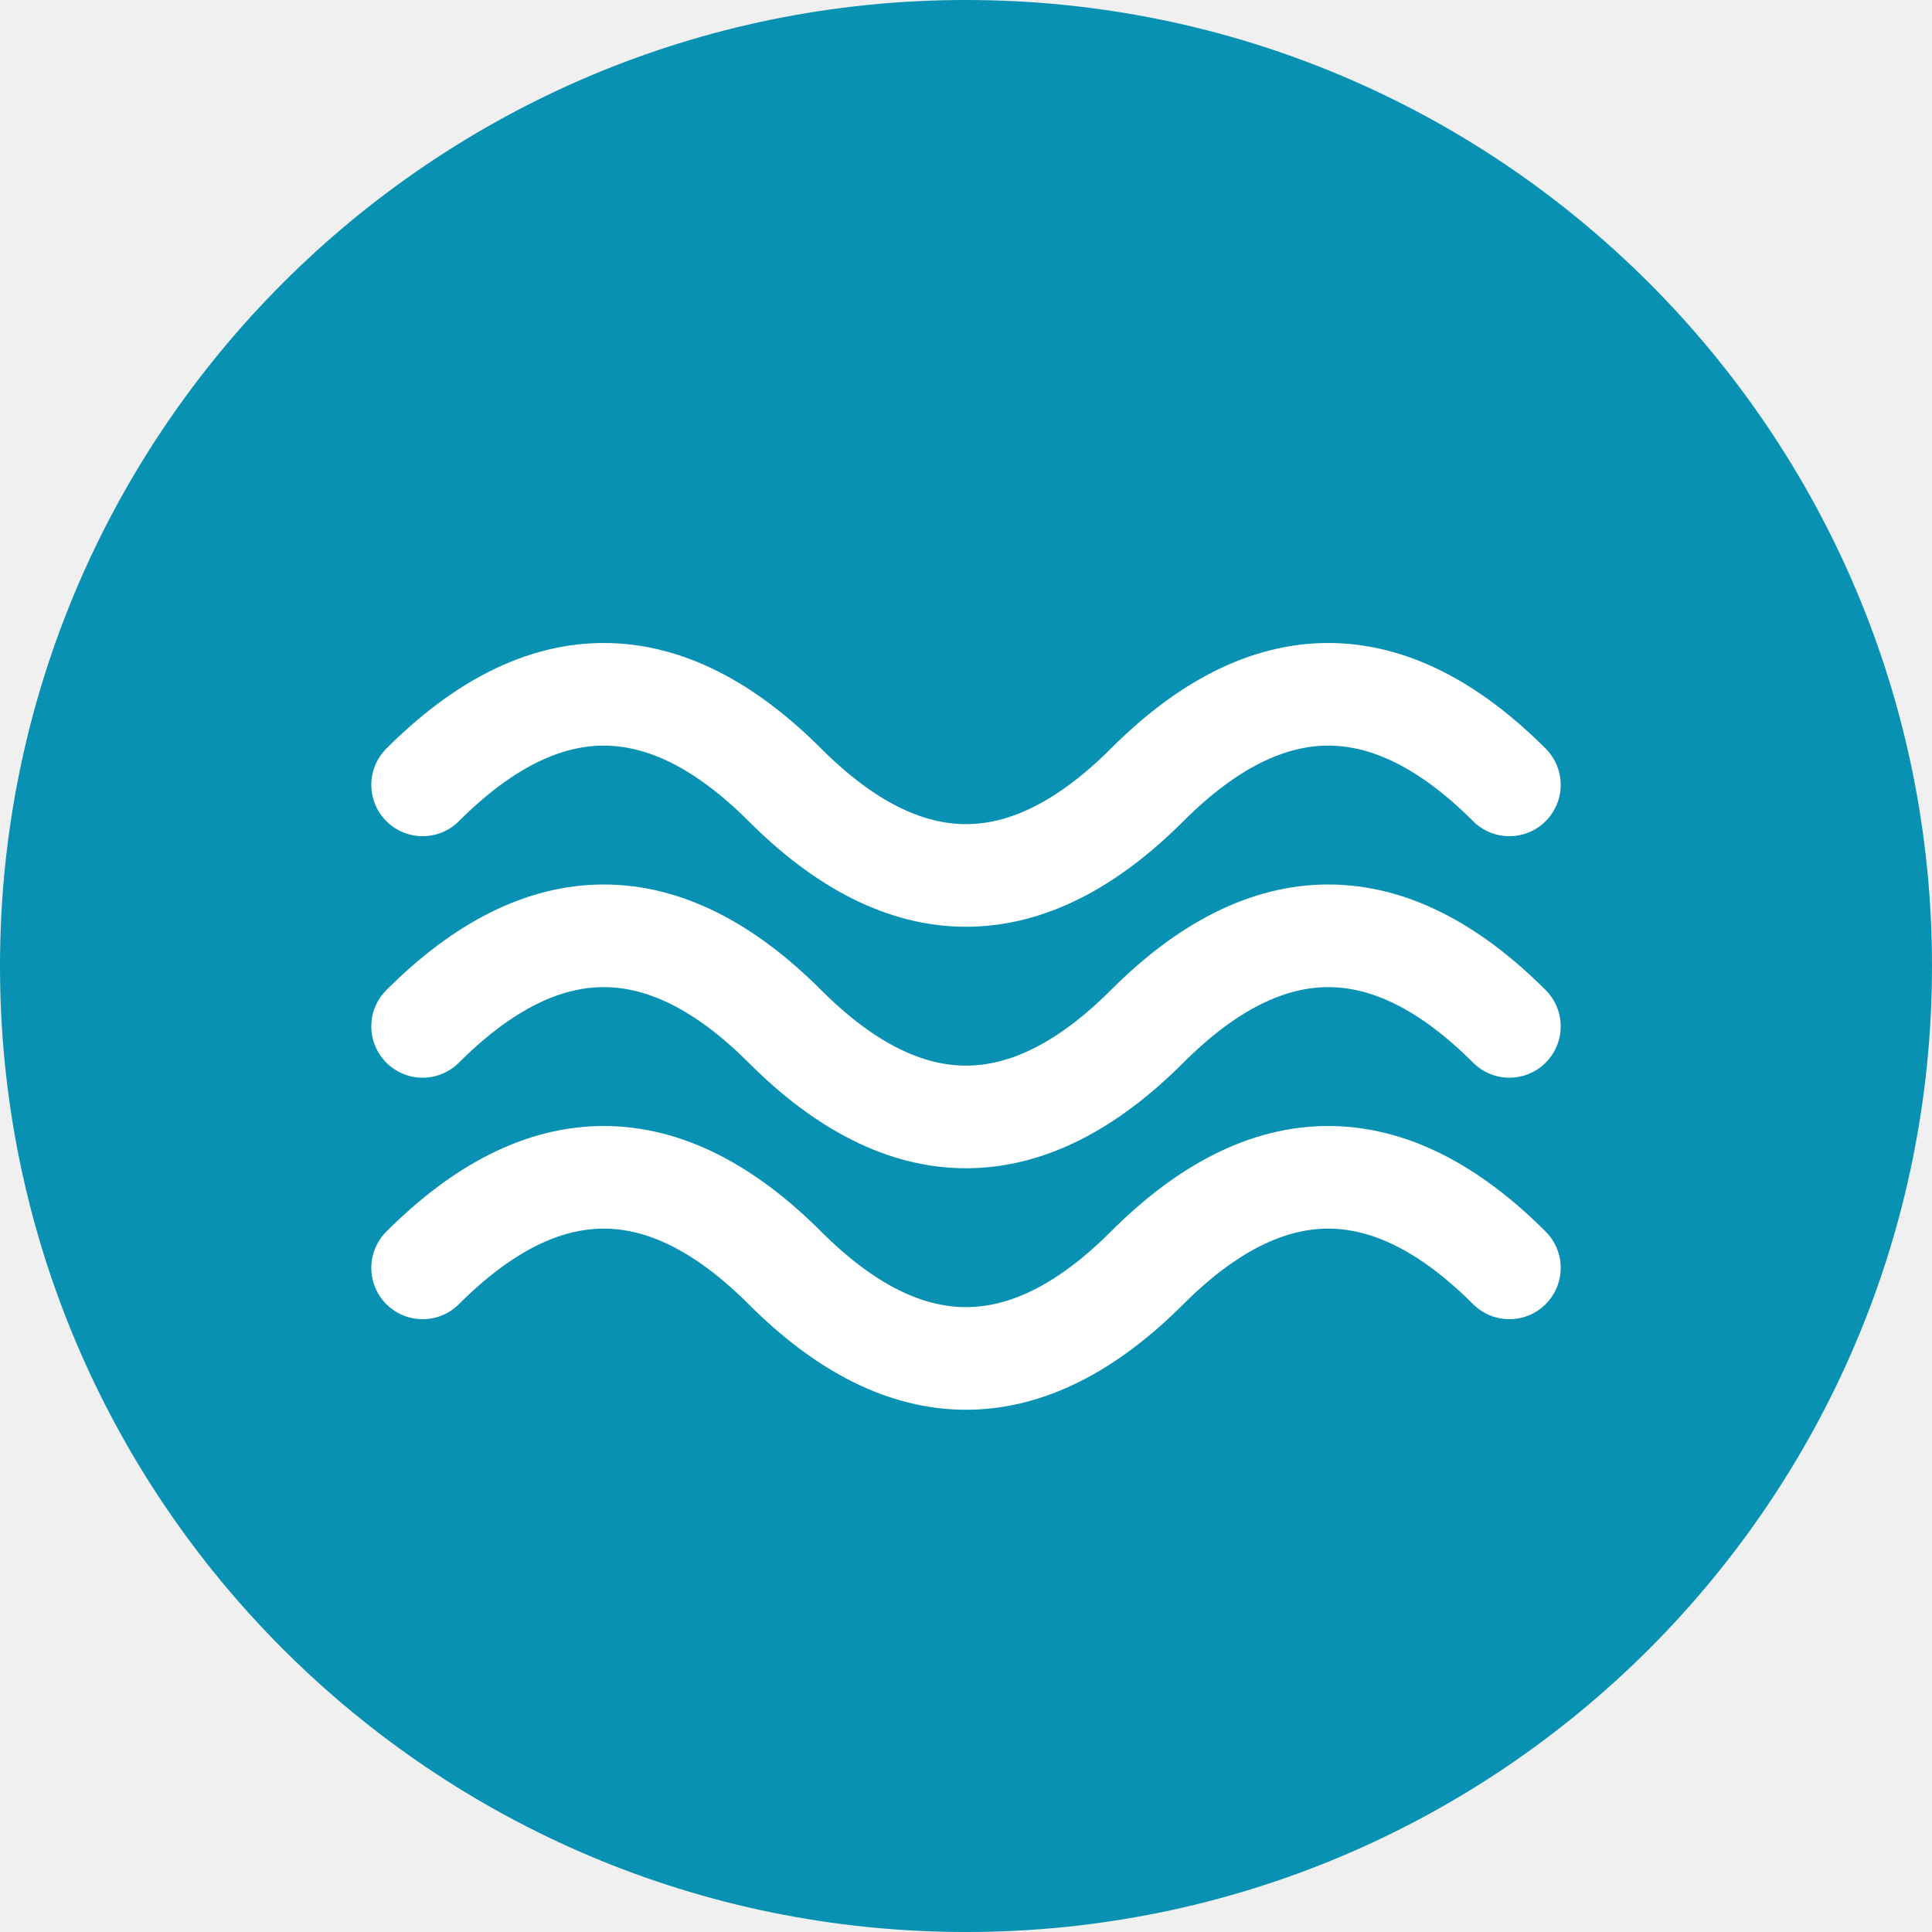
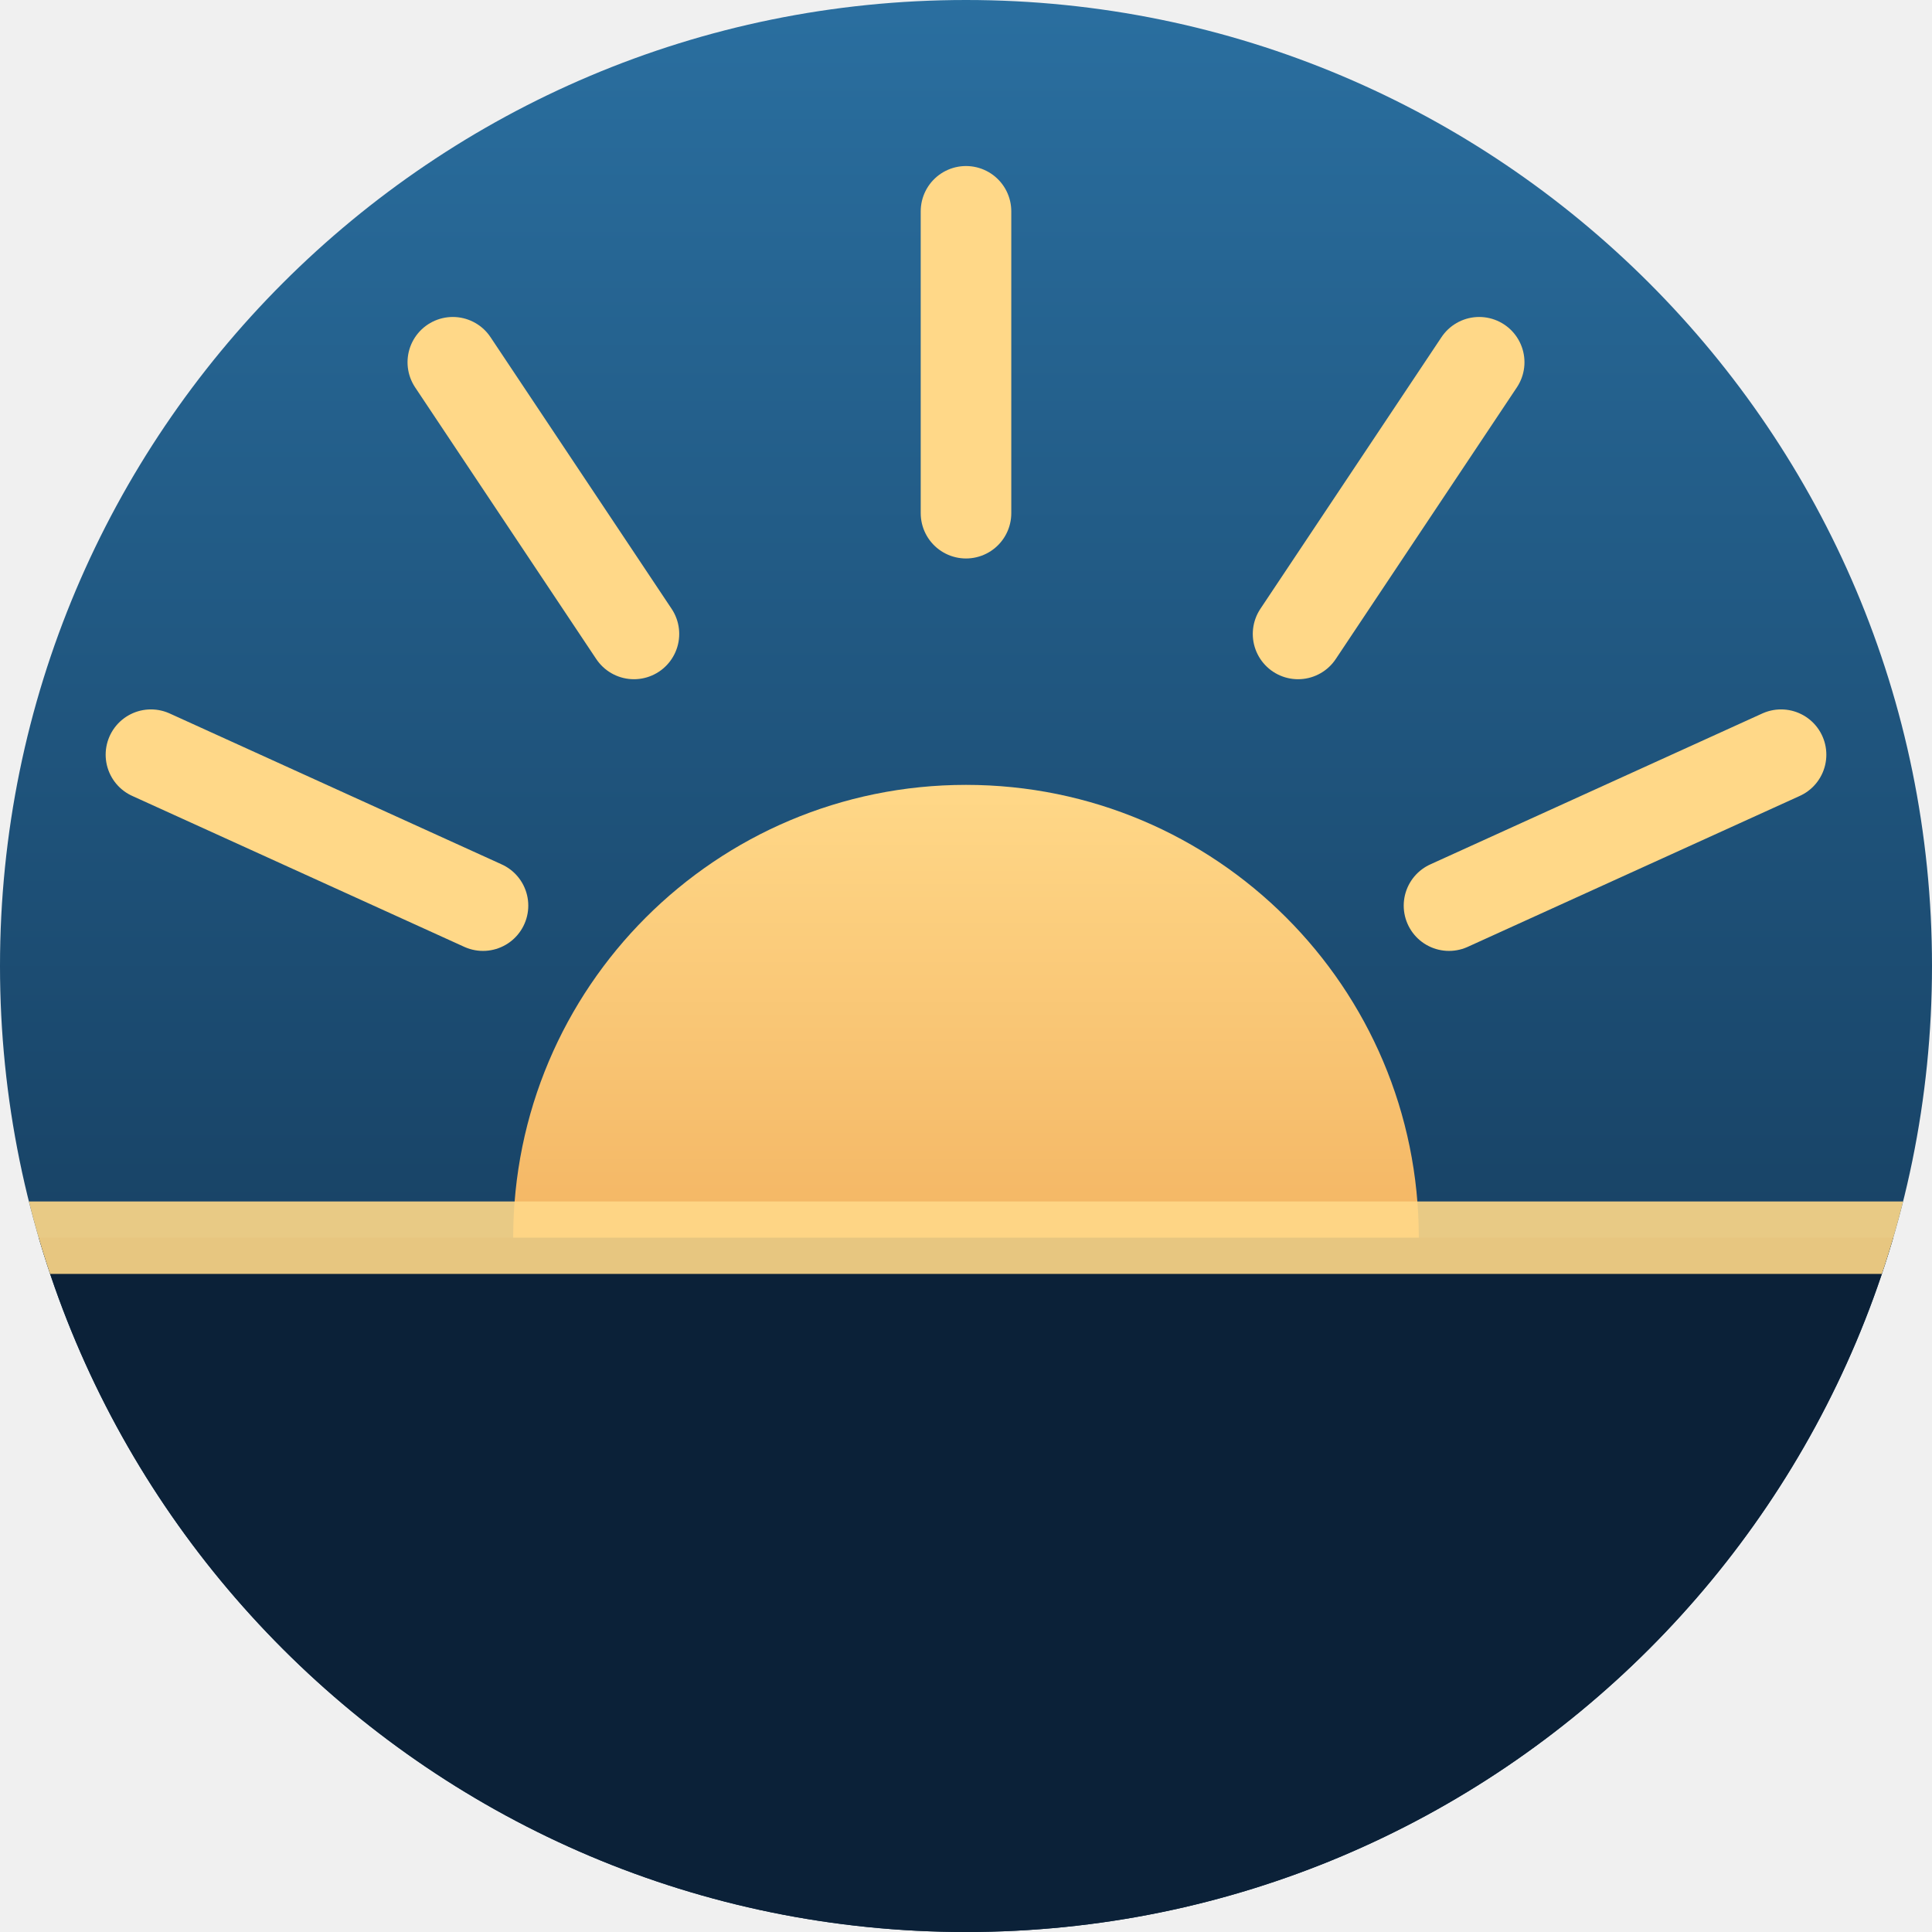
<svg xmlns="http://www.w3.org/2000/svg" viewBox="0 0 64 64" width="64" height="64" role="img" aria-label="Recovery Dawn">
-   <circle cx="32" cy="32" r="32" fill="#0891b2" />
-   <g fill="none" stroke="#ffffff" stroke-width="3.4" stroke-linecap="round">
-     <path d="M14 26 q6 -6 12 0 t12 0 t12 0" />
-     <path d="M14 34 q6 -6 12 0 t12 0 t12 0" />
-     <path d="M14 42 q6 -6 12 0 t12 0 t12 0" />
+   <defs>
+     <linearGradient id="fv-sky" x1="0" y1="0" x2="0" y2="1">
+       <stop offset="0" stop-color="#2a6fa0" />
+       <stop offset="1" stop-color="#0e2a45" />
+     </linearGradient>
+     <linearGradient id="fv-sun" x1="0" y1="0" x2="0" y2="1">
+       <stop offset="0" stop-color="#ffd888" />
+       <stop offset="1" stop-color="#e8933f" />
+     </linearGradient>
+     <clipPath id="fv-c">
+       <circle cx="32" cy="32" r="32" />
+     </clipPath>
+   </defs>
+   <g clip-path="url(#fv-c)">
+     <rect width="64" height="64" fill="url(#fv-sky)" />
+     <g stroke="#ffd888" stroke-width="3" stroke-linecap="round">
+       <line x1="32" y1="7" x2="32" y2="17" />
+       <line x1="15" y1="12" x2="21" y2="21" />
+       <line x1="49" y1="12" x2="43" y2="21" />
+       <line x1="5" y1="25" x2="16" y2="30" />
+       <line x1="59" y1="25" x2="48" y2="30" />
+     </g>
+     <circle cx="32" cy="41" r="15" fill="url(#fv-sun)" />
+     <rect x="0" y="41" width="64" height="23" fill="#0b2138" />
+     <line x1="0" y1="41" x2="64" y2="41" stroke="#ffd888" stroke-width="2.4" opacity="0.9" />
  </g>
</svg>
